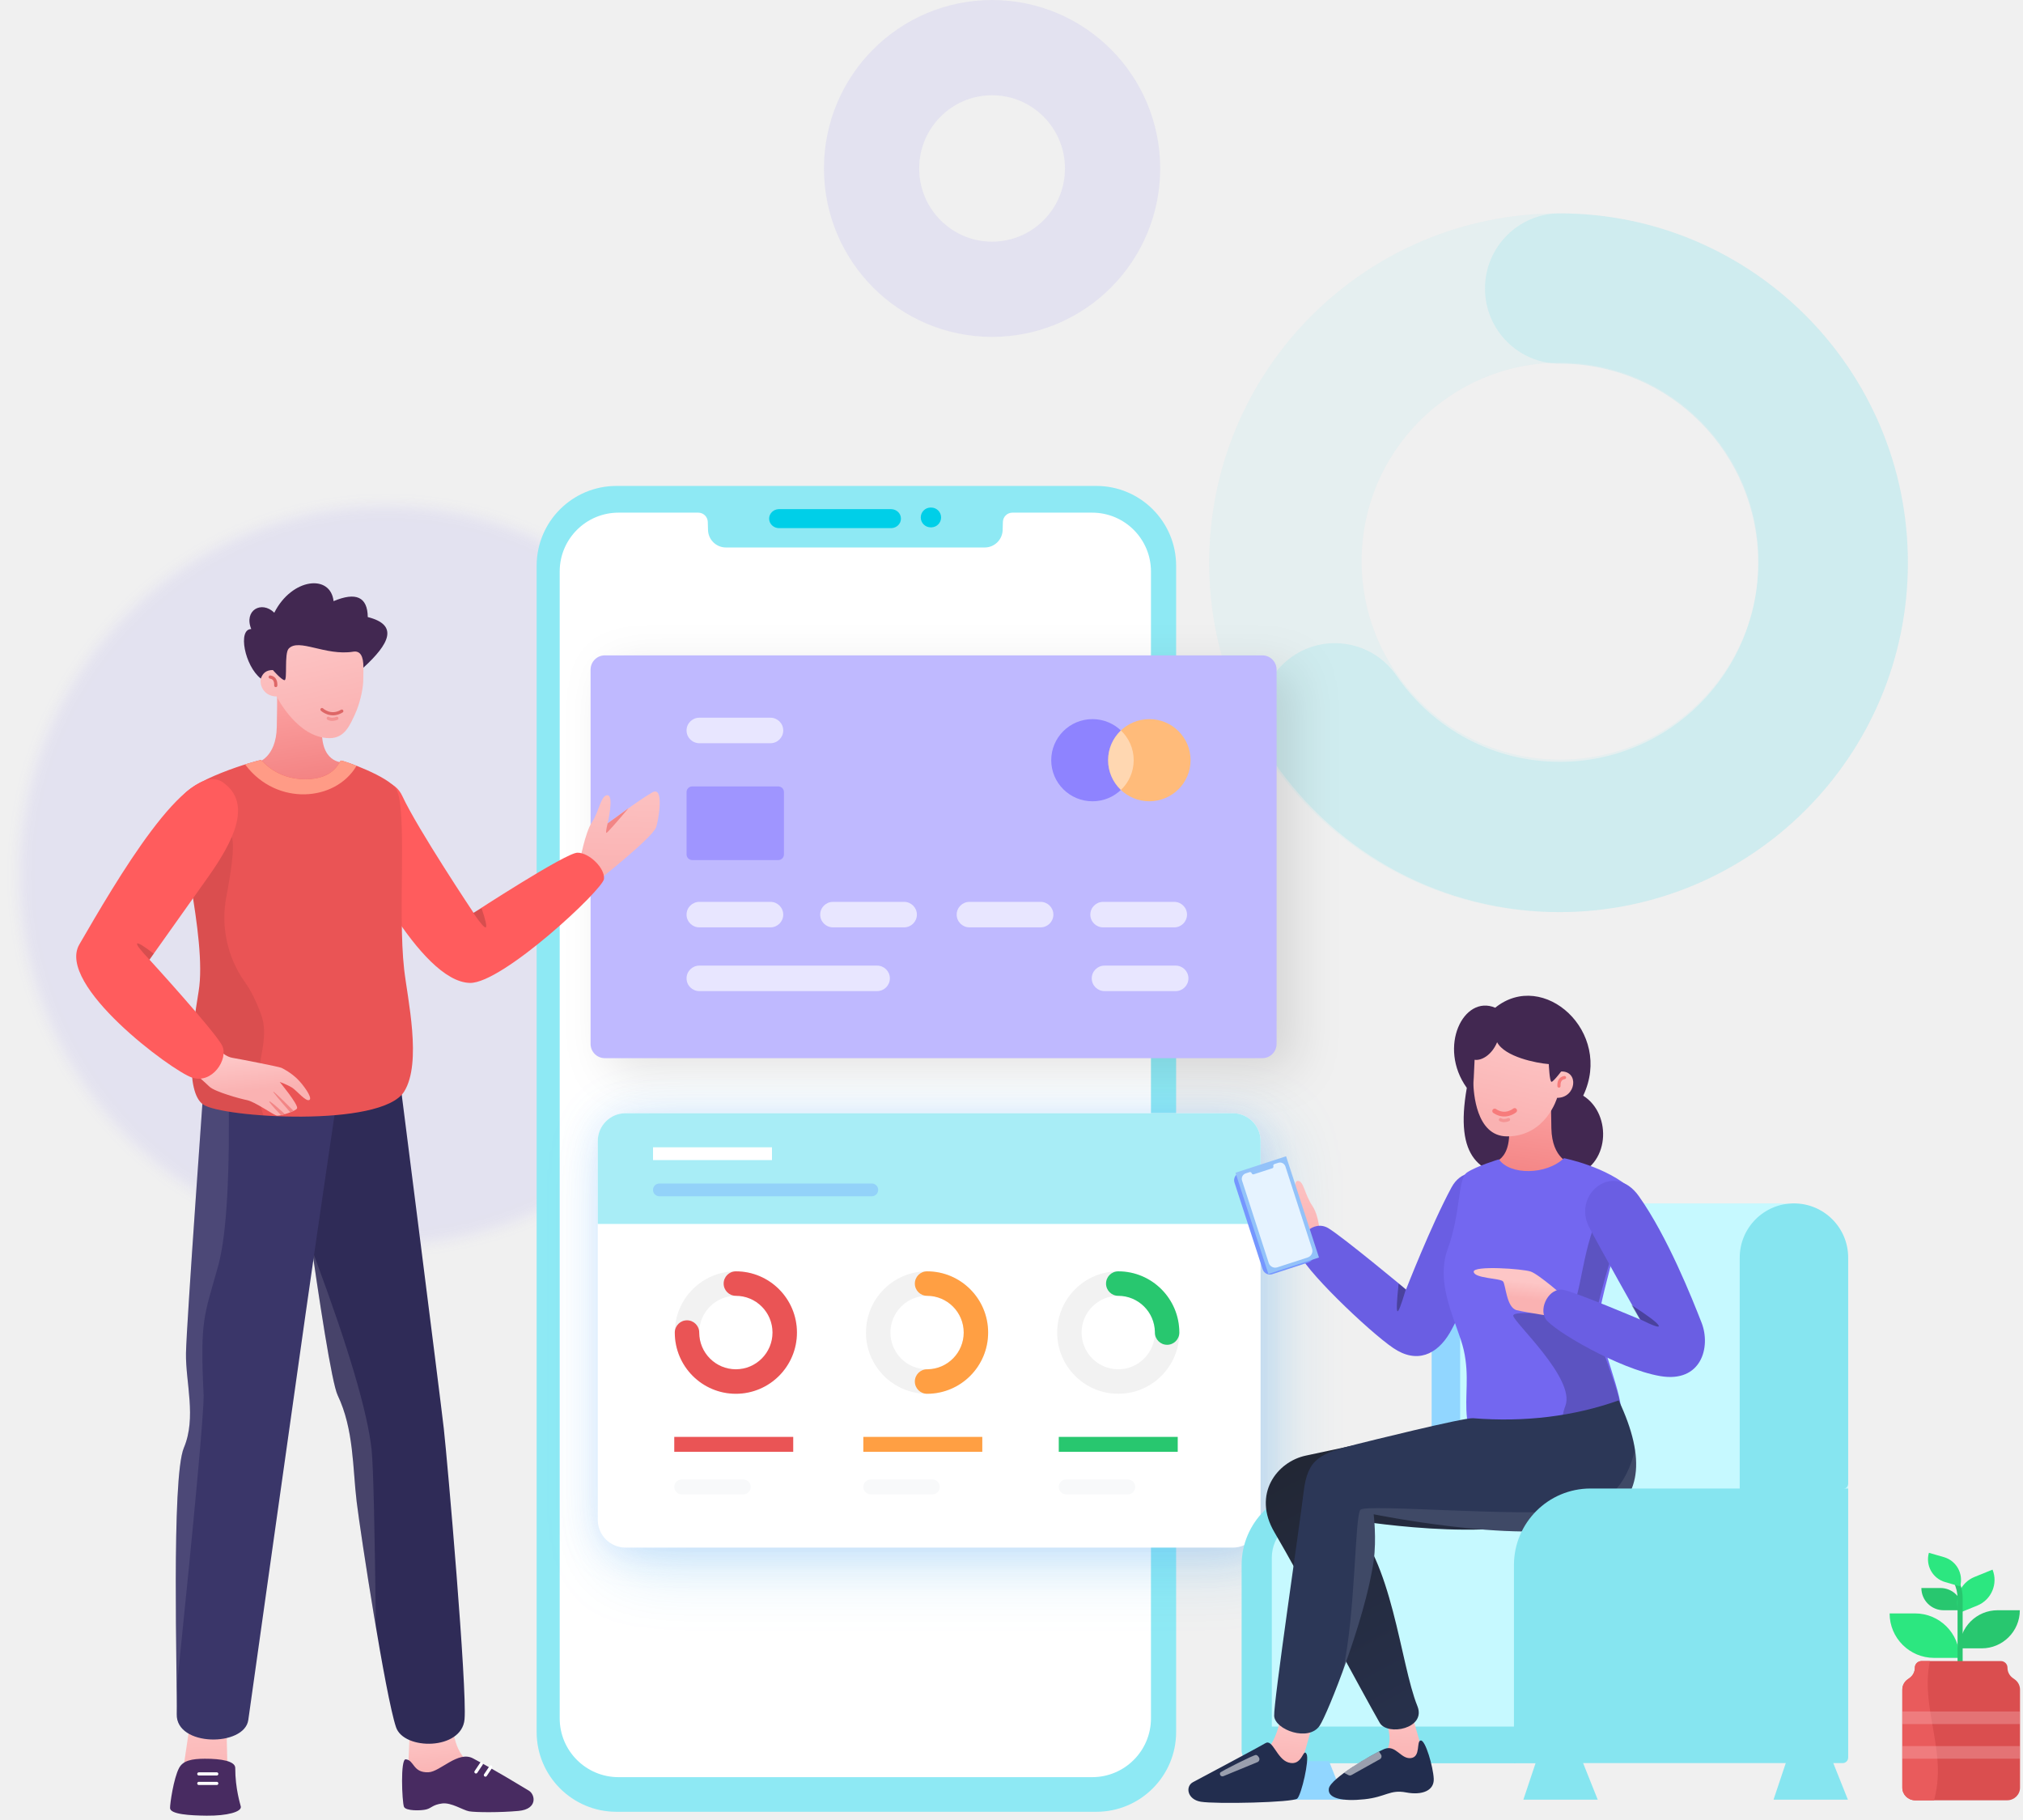
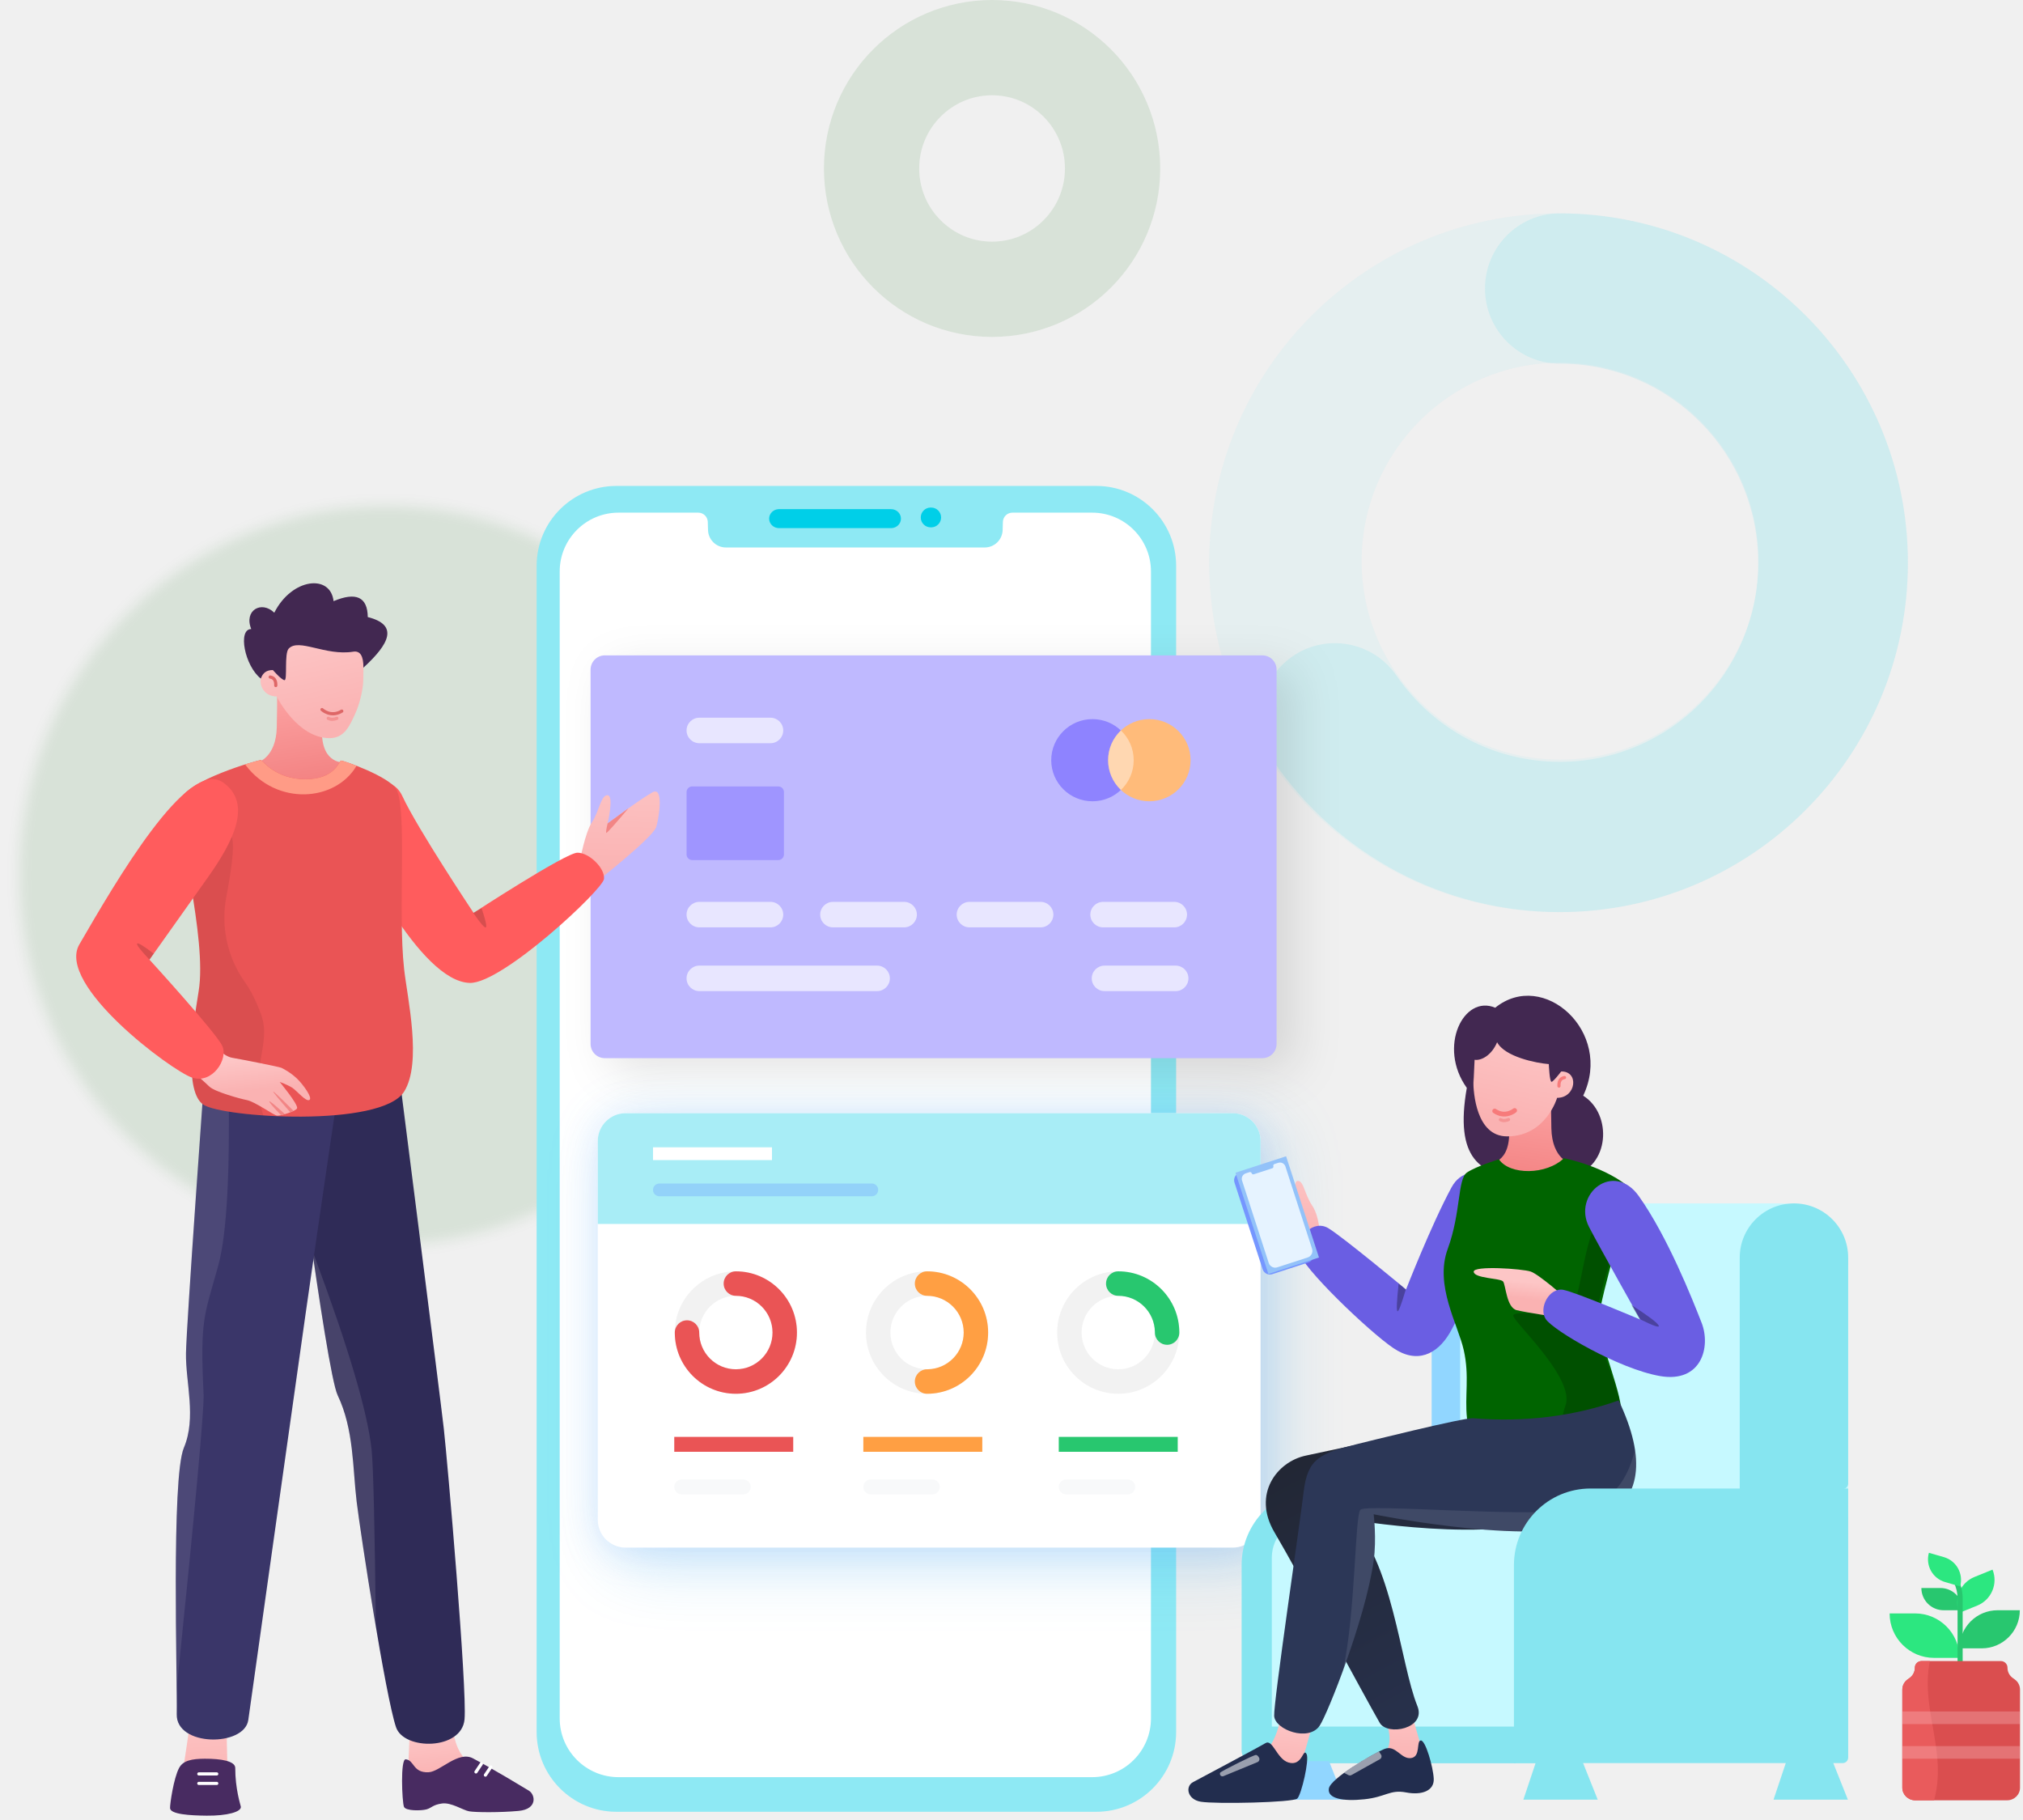
<svg xmlns="http://www.w3.org/2000/svg" xmlns:xlink="http://www.w3.org/1999/xlink" width="637px" height="573px" viewBox="0 0 637 573" version="1.1">
  <defs>
    <filter x="-2.6%" y="-2.6%" width="105.2%" height="105.2%" filterUnits="objectBoundingBox" id="filter-1">
      <feGaussianBlur stdDeviation="2" in="SourceGraphic" />
    </filter>
    <path d="M18.522,0 L43.63,0 C45.253,-7.42242666e-16 46.582,1.291 46.629,2.913 L46.703,5.483 C46.792,8.537 49.293,10.967 52.348,10.967 L133.831,10.967 C136.886,10.967 139.387,8.537 139.476,5.483 L139.55,2.913 C139.597,1.291 140.926,7.42242666e-16 142.549,0 L167.657,0 C177.886,-1.64974968e-14 186.179,8.293 186.179,18.522 L186.179,379.621 C186.179,389.85 177.886,398.143 167.657,398.143 L18.522,398.143 C8.293,398.143 4.01575893e-14,389.85 0,379.621 L0,18.522 C-1.25274242e-15,8.293 8.293,-1.67360005e-15 18.522,0 Z" id="path-2" />
    <path d="M8.757,0 L199.945,0 C204.781,-8.88398904e-16 208.702,3.921 208.702,8.757 L208.702,128.011 C208.702,132.847 204.781,136.768 199.945,136.768 L8.757,136.768 C3.921,136.768 4.14497961e-15,132.847 0,128.011 L0,8.757 C-5.92265936e-16,3.921 3.921,-2.66431478e-15 8.757,0 Z" id="path-4" />
    <filter x="-13.2%" y="-20.1%" width="131.1%" height="147.5%" filterUnits="objectBoundingBox" id="filter-6">
      <feOffset dx="5" dy="5" in="SourceAlpha" result="shadowOffsetOuter1" />
      <feGaussianBlur stdDeviation="10" in="shadowOffsetOuter1" result="shadowBlurOuter1" />
      <feColorMatrix values="0 0 0 0 0.076   0 0 0 0 0.583   0 0 0 0 0.879  0 0 0 0.229 0" type="matrix" in="shadowBlurOuter1" result="shadowMatrixOuter1" />
      <feOffset dx="0" dy="1" in="SourceAlpha" result="shadowOffsetOuter2" />
      <feGaussianBlur stdDeviation="5.5" in="shadowOffsetOuter2" result="shadowBlurOuter2" />
      <feColorMatrix values="0 0 0 0 0.504   0 0 0 0 0.7   0 0 0 0 1  0 0 0 0.234 0" type="matrix" in="shadowBlurOuter2" result="shadowMatrixOuter2" />
      <feMerge>
        <feMergeNode in="shadowMatrixOuter1" />
        <feMergeNode in="shadowMatrixOuter2" />
      </feMerge>
    </filter>
    <path d="M4.477,0 L211.527,0 C214,0 216.004,2.01 216.004,4.489 L216.004,122.332 C216.004,124.811 214,126.821 211.527,126.821 L4.477,126.821 C2.004,126.821 0,124.811 0,122.332 L0,4.489 C0,2.01 2.004,0 4.477,0 Z" id="path-7" />
    <filter x="-8.3%" y="-15.8%" width="122.2%" height="137.8%" filterUnits="objectBoundingBox" id="filter-8">
      <feOffset dx="6" dy="4" in="SourceAlpha" result="shadowOffsetOuter1" />
      <feGaussianBlur stdDeviation="7" in="shadowOffsetOuter1" result="shadowBlurOuter1" />
      <feColorMatrix values="0 0 0 0 0.019   0 0 0 0 0.019   0 0 0 0 0.019  0 0 0 0.11 0" type="matrix" in="shadowBlurOuter1" />
    </filter>
    <linearGradient x1="42.314%" y1="12.634%" x2="50%" y2="69.619%" id="linearGradient-9">
      <stop stop-color="#FDC6C6" offset="0%" />
      <stop stop-color="#FAB2B2" offset="100%" />
    </linearGradient>
    <linearGradient x1="46.204%" y1="-28.186%" x2="50%" y2="91.05%" id="linearGradient-10">
      <stop stop-color="#FDC6C6" offset="0%" />
      <stop stop-color="#FAB2B2" offset="100%" />
    </linearGradient>
    <linearGradient x1="44.814%" y1="-28.186%" x2="62.814%" y2="121.547%" id="linearGradient-11">
      <stop stop-color="#FFAFAF" offset="0%" />
      <stop stop-color="#F07777" offset="100%" />
    </linearGradient>
    <linearGradient x1="31.713%" y1="-6.917%" x2="55.144%" y2="91.235%" id="linearGradient-12">
      <stop stop-color="#FDC6C6" offset="0%" />
      <stop stop-color="#FAB2B2" offset="100%" />
    </linearGradient>
    <linearGradient x1="45.013%" y1="-28.186%" x2="50%" y2="91.05%" id="linearGradient-13">
      <stop stop-color="#FDC6C6" offset="0%" />
      <stop stop-color="#FAB2B2" offset="100%" />
    </linearGradient>
    <linearGradient x1="42.314%" y1="21.163%" x2="50%" y2="65.141%" id="linearGradient-14">
      <stop stop-color="#FDC6C6" offset="0%" />
      <stop stop-color="#FAB2B2" offset="100%" />
    </linearGradient>
    <linearGradient x1="45.136%" y1="-28.186%" x2="62.018%" y2="121.547%" id="linearGradient-15">
      <stop stop-color="#FFAFAF" offset="0%" />
      <stop stop-color="#F07777" offset="100%" />
    </linearGradient>
    <linearGradient x1="31.713%" y1="-6.206%" x2="55.144%" y2="90.72%" id="linearGradient-16">
      <stop stop-color="#FDC6C6" offset="0%" />
      <stop stop-color="#FAB2B2" offset="100%" />
    </linearGradient>
    <linearGradient x1="42.314%" y1="-3.86%" x2="50%" y2="78.278%" id="linearGradient-17">
      <stop stop-color="#FDC6C6" offset="0%" />
      <stop stop-color="#FAB2B2" offset="100%" />
    </linearGradient>
    <linearGradient x1="28.503%" y1="98.643%" x2="77.061%" y2="9.204%" id="linearGradient-18">
      <stop stop-color="#28324F" offset="0%" />
      <stop stop-color="#222735" offset="100%" />
    </linearGradient>
    <linearGradient x1="44.359%" y1="-28.186%" x2="50%" y2="91.05%" id="linearGradient-19">
      <stop stop-color="#FDC6C6" offset="0%" />
      <stop stop-color="#FAB2B2" offset="100%" />
    </linearGradient>
    <linearGradient x1="42.314%" y1="28.062%" x2="50%" y2="61.518%" id="linearGradient-20">
      <stop stop-color="#FDC6C6" offset="0%" />
      <stop stop-color="#FAB2B2" offset="100%" />
    </linearGradient>
    <linearGradient x1="42.314%" y1="8.536%" x2="50%" y2="71.77%" id="linearGradient-21">
      <stop stop-color="#FDC6C6" offset="0%" />
      <stop stop-color="#FAB2B2" offset="100%" />
    </linearGradient>
    <path d="M6.059,0 L31.005,0 C32.17,0 33.115,0.925 33.115,2.067 L33.115,2.126 C33.115,3.388 33.728,4.574 34.767,5.322 L35.413,5.788 C36.451,6.535 37.065,7.722 37.065,8.984 L37.065,39.872 C37.065,42.063 35.251,43.839 33.014,43.839 L4.051,43.839 C1.814,43.839 1.86636192e-13,42.063 1.86636192e-13,39.872 L1.86636192e-13,8.984 C1.86636192e-13,7.722 0.613,6.535 1.651,5.788 L2.298,5.322 C3.267,4.624 3.866,3.544 3.941,2.377 L3.95,2.067 C3.95,0.925 4.894,0 6.059,0 Z" id="path-22" />
  </defs>
  <g id="📝-Pages-New" stroke="none" stroke-width="1" fill="none" fill-rule="evenodd">
    <g id="Reset-Password" transform="translate(-139, -246)">
      <g id="Illustration" transform="translate(145, 261)">
        <g id="Shape">
-           <ellipse id="Oval" fill="#7367F0" opacity="0.1" filter="url(#filter-1)" cx="115.531" cy="260.607" rx="115.531" ry="116.393" />
+           <ellipse id="Oval" fill="#006400" opacity="0.1" filter="url(#filter-1)" cx="115.531" cy="260.607" rx="115.531" ry="116.393" />
          <path d="M484.75,52.185 C423.999,52.185 374.75,101.434 374.75,162.185 C374.75,222.937 423.999,272.185 484.75,272.185 C545.501,272.185 594.75,222.937 594.75,162.185 C594.75,101.434 545.501,52.185 484.75,52.185 Z M485.25,99.185 C519.768,99.185 547.75,127.167 547.75,161.685 C547.75,196.203 519.768,224.185 485.25,224.185 C450.732,224.185 422.75,196.203 422.75,161.685 C422.75,127.167 450.732,99.185 485.25,99.185 Z" id="Oval" fill="#00CFE8" fill-rule="nonzero" opacity="0.05" />
-           <ellipse id="Oval" stroke="#7367F0" stroke-width="30" opacity="0.1" cx="306.383" cy="38.041" rx="37.944" ry="38.041" />
+           <ellipse id="Oval" stroke="#006400" stroke-width="30" opacity="0.1" cx="306.383" cy="38.041" rx="37.944" ry="38.041" />
          <path d="M485.165,52.185 C545.687,52.185 594.75,101.434 594.75,162.185 C594.75,222.937 545.687,272.185 485.165,272.185 C448.704,272.185 415.237,254.153 394.923,224.605 C387.53,213.852 390.221,199.12 400.933,191.699 C411.538,184.353 426.029,186.927 433.491,197.412 L433.715,197.733 C445.321,214.614 464.362,224.873 485.165,224.873 C519.656,224.873 547.617,196.807 547.617,162.185 C547.617,127.91 520.213,100.059 486.198,99.505 L485.165,99.497 C472.15,99.497 461.598,88.906 461.598,75.841 C461.598,62.776 472.15,52.185 485.165,52.185 Z" id="Path" fill="#00CFE8" fill-rule="nonzero" opacity="0.1" />
        </g>
        <g id="Mobile-Banking-App" transform="translate(18, 138)">
          <g id="Phone3" transform="translate(144.9749, 0)">
            <path d="M25.137,0 L176.227,0 C190.109,-1.13278991e-14 201.364,11.254 201.364,25.137 L201.364,392.323 C201.364,406.206 190.109,417.46 176.227,417.46 L25.137,417.46 C11.254,417.46 -2.31133716e-14,406.206 -2.83662357e-14,392.323 L-2.83662357e-14,25.137 C-2.65136725e-14,11.254 11.254,6.10293932e-15 25.137,0 Z" id="Rectangle" fill="#8EE9F4" />
            <g id="Group-48" transform="translate(7.262298, 8.412419)">
              <mask id="mask-3" fill="white">
                <use xlink:href="#path-2" />
              </mask>
              <use id="Rectangle" fill="#FFFFFF" xlink:href="#path-2" />
              <ellipse id="Oval" fill-opacity="0.549" fill="#E97EFF" mask="url(#mask-3)" cx="70.585" cy="242.325" rx="15.969" ry="15.951" />
              <path d="M27.913,68.354 L159.667,68.354 C162.558,68.354 164.901,70.698 164.901,73.588 C164.901,76.479 162.558,78.822 159.667,78.822 L27.913,78.822 C25.023,78.822 22.679,76.479 22.679,73.588 C22.679,70.698 25.023,68.354 27.913,68.354 Z" id="Rectangle" fill-opacity="0.549" fill="#E97EFF" mask="url(#mask-3)" />
            </g>
            <path d="M111.597,7.308 C113.319,7.308 114.715,8.647 114.715,10.299 C114.715,11.914 113.38,13.231 111.711,13.288 L111.597,13.29 L76.329,13.29 C74.607,13.29 73.211,11.951 73.211,10.299 C73.211,8.684 74.546,7.368 76.215,7.31 L76.329,7.308 L111.597,7.308 Z" id="Path" fill="#00CFE8" fill-rule="nonzero" />
            <path d="M124.236,6.81 C125.958,6.81 127.355,8.205 127.355,9.925 C127.355,11.608 126.02,12.979 124.35,13.039 L124.236,13.041 L124.072,13.041 C122.35,13.041 120.953,11.646 120.953,9.925 C120.953,8.243 122.288,6.872 123.958,6.812 L124.072,6.81 L124.236,6.81 Z" id="Path" fill="#00CFE8" fill-rule="nonzero" />
          </g>
          <g id="BoardPieChart" transform="translate(164.2294, 197.5135)">
            <mask id="mask-5" fill="white">
              <use xlink:href="#path-4" />
            </mask>
            <g id="Rectangle">
              <use fill="black" fill-opacity="1" filter="url(#filter-6)" xlink:href="#path-4" />
              <use fill="#FFFFFF" fill-rule="evenodd" xlink:href="#path-4" />
            </g>
            <polygon id="Rectangle" fill="#A8EDF6" mask="url(#mask-5)" points="-4.682 -5.363 214.053 -5.363 214.053 34.862 -4.682 34.862" />
            <path d="M19.403,22.124 L86.286,22.124 C87.396,22.124 88.297,23.025 88.297,24.135 C88.297,25.246 87.396,26.147 86.286,26.147 L19.403,26.147 C18.292,26.147 17.392,25.246 17.392,24.135 C17.392,23.025 18.292,22.124 19.403,22.124 Z" id="Rectangle" fill="#6FA3FF" opacity="0.366" mask="url(#mask-5)" />
            <rect id="Rectangle" fill="#FFFFFF" mask="url(#mask-5)" x="17.392" y="10.727" width="37.459" height="4.023" />
            <rect id="Rectangle" fill="#EA5455" mask="url(#mask-5)" x="24.081" y="101.905" width="37.459" height="4.693" />
            <path d="M26.427,115.314 L45.815,115.314 C47.111,115.314 48.162,116.365 48.162,117.66 C48.162,118.956 47.111,120.007 45.815,120.007 L26.427,120.007 C25.132,120.007 24.081,118.956 24.081,117.66 C24.081,116.365 25.132,115.314 26.427,115.314 Z" id="Rectangle" fill="#F8F9FA" mask="url(#mask-5)" />
            <rect id="Rectangle" fill="#FF9F43" fill-rule="nonzero" mask="url(#mask-5)" x="83.615" y="101.905" width="37.459" height="4.693" />
            <path d="M85.961,115.314 L105.349,115.314 C106.645,115.314 107.695,116.365 107.695,117.66 C107.695,118.956 106.645,120.007 105.349,120.007 L85.961,120.007 C84.665,120.007 83.615,118.956 83.615,117.66 C83.615,116.365 84.665,115.314 85.961,115.314 Z" id="Rectangle" fill="#F8F9FA" mask="url(#mask-5)" />
            <rect id="Rectangle" fill="#28C76F" mask="url(#mask-5)" x="145.155" y="101.905" width="37.459" height="4.693" />
            <path d="M147.501,115.314 L166.889,115.314 C168.185,115.314 169.236,116.365 169.236,117.66 C169.236,118.956 168.185,120.007 166.889,120.007 L147.501,120.007 C146.205,120.007 145.155,118.956 145.155,117.66 C145.155,116.365 146.205,115.314 147.501,115.314 Z" id="Rectangle" fill="#F8F9FA" mask="url(#mask-5)" />
            <g id="Group-37" mask="url(#mask-5)">
              <g transform="translate(24.08098, 52.96396)" id="Group-5">
                <g transform="translate(0.167229, 0.167607)" />
              </g>
            </g>
            <g id="Group-3" mask="url(#mask-5)">
              <g transform="translate(144.6531, 49.77942)">
                <path d="M19.231,38.55 C29.853,38.55 38.463,29.92 38.463,19.275 C38.463,8.63 29.853,0 19.231,0 C8.61,0 0,8.63 0,19.275 C0,29.92 8.61,38.55 19.231,38.55 Z M19.231,30.84 C12.859,30.84 7.693,25.662 7.693,19.275 C7.693,12.888 12.859,7.71 19.231,7.71 C25.604,7.71 30.77,12.888 30.77,19.275 C30.77,25.662 25.604,30.84 19.231,30.84 Z" id="Oval" fill="#F2F2F2" />
                <path d="M38.463,19.275 C38.463,8.63 29.853,0 19.231,0 C17.107,0 15.385,1.726 15.385,3.855 C15.385,5.984 17.107,7.71 19.231,7.71 C25.532,7.71 30.653,12.771 30.768,19.058 L30.77,19.275 C30.77,21.404 32.492,23.13 34.616,23.13 C36.741,23.13 38.463,21.404 38.463,19.275 Z" id="Path" fill="#28C76F" />
              </g>
            </g>
            <g id="Group-4" mask="url(#mask-5)">
              <g transform="translate(84.45066, 49.77942)">
                <path d="M19.231,38.55 C29.853,38.55 38.463,29.92 38.463,19.275 C38.463,8.63 29.853,0 19.231,0 C8.61,0 0,8.63 0,19.275 C0,29.92 8.61,38.55 19.231,38.55 Z M19.231,30.84 C12.859,30.84 7.693,25.662 7.693,19.275 C7.693,12.888 12.859,7.71 19.231,7.71 C25.604,7.71 30.77,12.888 30.77,19.275 C30.77,25.662 25.604,30.84 19.231,30.84 Z" id="Oval" fill="#F2F2F2" fill-rule="evenodd" />
                <path d="M19.231,38.55 C29.853,38.55 38.463,29.92 38.463,19.275 C38.463,8.63 29.853,0 19.231,0 C17.107,0 15.385,1.726 15.385,3.855 C15.385,5.984 17.107,7.71 19.231,7.71 C25.604,7.71 30.77,12.888 30.77,19.275 C30.77,25.589 25.721,30.722 19.448,30.838 L19.231,30.84 C17.107,30.84 15.385,32.566 15.385,34.695 C15.385,36.824 17.107,38.55 19.231,38.55 Z" id="Path" fill="#FF9F43" fill-rule="nonzero" />
              </g>
            </g>
            <g id="Group-6" mask="url(#mask-5)">
              <g transform="translate(24.24821, 49.77942)">
                <path d="M19.231,38.55 C29.853,38.55 38.463,29.92 38.463,19.275 C38.463,8.63 29.853,0 19.231,0 C8.61,0 0,8.63 0,19.275 C0,29.92 8.61,38.55 19.231,38.55 Z M19.231,30.84 C12.859,30.84 7.693,25.662 7.693,19.275 C7.693,12.888 12.859,7.71 19.231,7.71 C25.604,7.71 30.77,12.888 30.77,19.275 C30.77,25.662 25.604,30.84 19.231,30.84 Z" id="Oval" fill="#F2F2F2" />
                <path d="M0,19.275 C0,29.92 8.61,38.55 19.231,38.55 C29.853,38.55 38.463,29.92 38.463,19.275 C38.463,8.63 29.853,0 19.231,0 C17.107,0 15.385,1.726 15.385,3.855 C15.385,5.984 17.107,7.71 19.231,7.71 C25.604,7.71 30.77,12.888 30.77,19.275 C30.77,25.662 25.604,30.84 19.231,30.84 C12.859,30.84 7.693,25.662 7.693,19.275 C7.693,17.146 5.971,15.42 3.846,15.42 C1.722,15.42 0,17.146 0,19.275 Z" id="Path" fill="#EA5455" />
              </g>
            </g>
          </g>
          <g id="VisaCard2" transform="translate(161.9642, 53.35135)">
            <g id="Rectangle">
              <use fill="black" fill-opacity="1" filter="url(#filter-8)" xlink:href="#path-7" />
              <use fill="#BFB9FF" fill-rule="evenodd" xlink:href="#path-7" />
            </g>
            <g id="Group-46" transform="translate(30.2182, 18.95627)">
              <g id="Group-45" transform="translate(0, 1.115074)">
                <g id="Group-43" transform="translate(114.8291, 0)">
                  <ellipse id="Oval" fill="#8E83FF" cx="12.983" cy="12.935" rx="12.983" ry="12.935" />
                  <ellipse id="Oval-Copy-10" fill="#FFBB7A" cx="30.89" cy="12.935" rx="12.983" ry="12.935" />
                  <path d="M21.819,3.681 L21.938,3.57 C24.419,5.926 25.965,9.25 25.965,12.935 C25.965,16.619 24.419,19.944 21.938,22.3 C19.454,19.945 17.907,16.62 17.907,12.935 C17.907,9.308 19.405,6.03 21.819,3.681 L21.938,3.57 L21.819,3.681 Z" id="Path" fill-opacity="0.416" fill="#FFFFFF" />
                </g>
                <path d="M1.791,21.186 L28.875,21.186 C29.864,21.186 30.666,21.985 30.666,22.971 L30.666,42.596 C30.666,43.581 29.864,44.38 28.875,44.38 L1.791,44.38 C0.802,44.38 4.97021279e-14,43.581 4.97021279e-14,42.596 L4.97021279e-14,22.971 C4.97021279e-14,21.985 0.802,21.186 1.791,21.186 Z" id="Rectangle" fill="#9F95FF" />
              </g>
              <g id="Group-44" transform="translate(0, 0.669045)" fill="#FFFFFF" fill-opacity="0.647">
                <path d="M4.029,57.984 L26.413,57.984 C28.638,57.984 30.442,59.781 30.442,61.998 C30.442,64.215 28.638,66.012 26.413,66.012 L4.029,66.012 C1.804,66.012 -1.03380426e-13,64.215 -1.03380426e-13,61.998 C-1.03380426e-13,59.781 1.804,57.984 4.029,57.984 Z" id="Rectangle" />
                <path d="M4.029,78.055 L59.989,78.055 C62.214,78.055 64.018,79.852 64.018,82.069 C64.018,84.286 62.214,86.084 59.989,86.084 L4.029,86.084 C1.804,86.084 -9.94042559e-14,84.286 -9.94042559e-14,82.069 C-9.94042559e-14,79.852 1.804,78.055 4.029,78.055 Z" id="Rectangle" />
                <path d="M131.617,78.055 L154.001,78.055 C156.226,78.055 158.03,79.852 158.03,82.069 C158.03,84.286 156.226,86.084 154.001,86.084 L131.617,86.084 C129.392,86.084 127.588,84.286 127.588,82.069 C127.588,79.852 129.392,78.055 131.617,78.055 Z" id="Rectangle" />
                <path d="M4.029,0 L26.413,0 C28.638,0 30.442,1.797 30.442,4.014 C30.442,6.231 28.638,8.029 26.413,8.029 L4.029,8.029 C1.804,8.029 0,6.231 0,4.014 C0,1.797 1.804,0 4.029,0 Z" id="Rectangle" />
                <path d="M46.111,57.984 L68.495,57.984 C70.72,57.984 72.524,59.781 72.524,61.998 C72.524,64.215 70.72,66.012 68.495,66.012 L46.111,66.012 C43.886,66.012 42.082,64.215 42.082,61.998 C42.082,59.781 43.886,57.984 46.111,57.984 Z" id="Rectangle-Copy-38" />
                <path d="M89.088,57.984 L111.472,57.984 C113.697,57.984 115.501,59.781 115.501,61.998 C115.501,64.215 113.697,66.012 111.472,66.012 L89.088,66.012 C86.863,66.012 85.059,64.215 85.059,61.998 C85.059,59.781 86.863,57.984 89.088,57.984 Z" id="Rectangle-Copy-39" />
                <path d="M131.169,57.984 L153.553,57.984 C155.778,57.984 157.582,59.781 157.582,61.998 C157.582,64.215 155.778,66.012 153.553,66.012 L131.169,66.012 C128.944,66.012 127.14,64.215 127.14,61.998 C127.14,59.781 128.944,57.984 131.169,57.984 Z" id="Rectangle-Copy-40" />
              </g>
            </g>
          </g>
          <g id="Men1.1" transform="translate(0, 30.64865)">
            <g id="LLeg" transform="translate(66.42274, 149.2404)">
              <path d="M52.059,209.111 C52.059,209.111 51.905,218.968 57.959,222.469 C64.011,225.97 73.389,232.476 73.389,232.476 L37.714,233.685 L38.731,209.022 L52.059,209.111 Z" id="Path" fill="url(#linearGradient-9)" />
              <path d="M37.338,221.046 C40.097,221.331 39.494,225.321 44.5,225.127 C48.147,224.985 53.835,218.259 58.514,220.75 C65.656,224.553 74.03,229.681 76.084,230.902 C78.137,232.123 78.948,236.729 72.881,237.294 C67.078,237.835 59.246,237.775 57.284,237.417 C55.322,237.06 51.682,234.557 48.754,234.957 C45.826,235.358 45.493,236.367 43.857,236.814 C42.22,237.261 37.281,237.358 36.769,235.979 C36.181,234.397 35.592,220.867 37.338,221.046 Z" id="Path" fill="#482B61" />
              <path d="M34.573,-1.98621069e-14 C34.573,-1.98621069e-14 48.182,106.815 49.32,116.917 C50.457,127.019 56.705,198.882 55.85,208.467 C54.979,218.229 36.717,218.282 34.267,210.917 C30.914,200.835 23.162,150.452 21.88,139.93 C20.598,129.409 21.048,117.194 15.896,106.42 C12.207,98.707 -3.4583696e-14,2.739 -3.4583696e-14,2.739 L34.573,-1.98621069e-14 Z" id="Path" fill="#2F2B57" />
              <path d="M26.574,123.435 L26.623,123.915 C27.142,129.495 27.578,147.976 27.929,179.36 L27.146,174.673 C24.689,159.809 22.508,145.085 21.88,139.93 C20.625,129.628 21.03,117.702 16.211,107.095 L15.896,106.42 C14.272,103.026 10.999,82.537 7.842,60.658 L8.834,63.312 C19.372,91.653 25.286,111.695 26.574,123.435 Z" id="Path" fill-opacity="0.192" fill="#FFFFFF" opacity="0.591" />
              <line x1="61.152" y1="222.465" x2="59.445" y2="225.018" id="Path-10" stroke="#FFFFFF" stroke-linecap="round" />
              <line x1="64.132" y1="223.463" x2="62.425" y2="226.017" id="Path-10" stroke="#FFFFFF" stroke-linecap="round" />
            </g>
            <g id="RLeg" transform="translate(29.16793, 151.8545)">
              <polygon id="Path" fill="url(#linearGradient-10)" points="6.418 208.758 3.226 230.314 18.657 230.236 18.152 208.357" />
              <path d="M0.382,233.802 C0.331,232.544 1.502,224.387 3.226,221.157 C4.476,218.814 7.249,218.265 11.306,218.249 C16.539,218.229 20.913,219.02 20.907,221.157 C20.888,227.696 22.546,232.725 22.658,233.299 C22.985,234.985 18.305,236.243 11.912,236.179 C6.679,236.127 0.463,235.763 0.382,233.802 Z" id="Path" fill="#482B61" />
              <path d="M54.336,0.893 C54.336,0.893 47.26,48.566 42.978,78.73 C38.769,108.37 26.305,196.782 25.018,206.037 C23.835,214.533 2.254,214.533 2.481,204.243 C2.708,193.953 0.71,129.832 4.728,120.338 C8.747,110.844 5.248,99.795 5.394,90.573 C5.541,81.35 11.32,1.509 11.32,1.509 L54.336,0.893 Z" id="Path" fill="#3A3669" />
              <path d="M15.629,62.713 L15.291,63.94 C11.194,78.66 9.78,79.986 10.941,103.464 L10.953,103.941 C10.994,109.848 8.185,140.414 2.526,195.639 L2.5,192.206 C2.302,169.677 1.472,128.942 4.626,120.593 L4.728,120.338 C8.747,110.844 5.248,99.795 5.394,90.573 C5.541,81.35 11.32,1.509 11.32,1.509 L18.702,1.403 L18.778,5.06 C19.309,33.622 18.259,52.84 15.629,62.713 L15.629,62.713 Z" id="Path" fill-opacity="0.192" fill="#FFFFFF" opacity="0.462" />
              <line x1="9.436" y1="223.03" x2="15.085" y2="223.03" id="Path-9" stroke="#FFFFFF" stroke-linecap="round" />
              <line x1="9.436" y1="226.025" x2="15.085" y2="226.025" id="Path-9" stroke="#FFFFFF" stroke-linecap="round" />
            </g>
            <g id="Head" transform="translate(52.24105, 0)">
              <path d="M4.794,56.429 C4.794,56.429 10.705,55.035 10.91,45.3 C11.115,35.565 10.971,32.243 10.971,32.243 L24.985,32.006 C24.985,32.006 25.127,42.855 25.129,46.78 C25.134,57.319 32.441,56.429 32.441,56.429 C32.441,56.429 30.922,64.975 19.124,65.642 C9.913,66.163 4.794,56.429 4.794,56.429 Z" id="Path" fill="url(#linearGradient-11)" />
              <g id="Head1" transform="translate(0.582624, 0)">
                <path d="M9.102,27.322 C3.294,27.096 4.241,35.642 10.275,35.63 C10.275,35.63 16.759,48.735 26.94,48.769 C31.844,48.785 33.445,44.395 34.915,41.313 C36.385,38.231 37.464,33.621 37.554,30.798 C37.65,27.789 37.662,17.901 37.662,17.901 L8.876,17.888 L9.102,27.322 Z" id="Path" fill="url(#linearGradient-12)" />
                <path d="M26.53,42.666 C27.446,43.052 28.464,42.826 29.223,42.382" id="Path" stroke="#F49494" stroke-linecap="round" transform="translate(27.87652, 42.62291) rotate(6) translate(-27.87652, -42.62291) " />
                <path d="M9.682,32.344 C10.049,31.021 9.888,29.867 8.582,29.341" id="Path-8" stroke="#DE6767" stroke-linecap="round" transform="translate(9.217431, 30.84216) rotate(-13) translate(-9.217431, -30.84216) " />
                <path d="M9.102,27.322 C9.102,27.322 11.773,30.42 12.76,30.506 C13.749,30.591 12.623,22.12 14.078,20.577 C17.274,17.186 25.626,22.948 34.408,21.541 C36.578,21.193 37.643,22.873 37.604,26.579 C45.814,19.055 48.791,13.119 38.98,10.64 C38.901,4.271 35.256,2.673 28.208,5.627 C27.266,-2.976 15.088,-1.677 9.544,9.267 C5.532,5.344 -0.108,8.511 2.286,14.415 C-2.035,14.415 0.217,26.024 5.308,30.011 C5.916,28.269 7.026,27.322 9.102,27.322 Z" id="Path" fill="#422851" />
                <path d="M24.764,38.962 C24.764,38.962 26.759,42.204 30.664,41.045" id="Path" stroke="#DE6767" stroke-linecap="round" transform="translate(27.71392, 40.12866) rotate(-15) translate(-27.71392, -40.12866) " />
              </g>
            </g>
            <g id="LArm" transform="translate(85.16583, 62.32707)">
              <g id="Group-3" transform="translate(85.96644, 17.48897) rotate(4) translate(-85.96644, -17.48897) translate(73.96644, 2.488965)">
                <path d="M-7.94013428e-14,23.728 C-7.94013428e-14,23.728 1.014,14.395 2.982,11.012 C4.949,7.628 5.209,2.157 7.293,2.211 C9.377,2.267 7.91,11.075 7.91,11.075 C7.91,11.075 17.056,3.159 21.261,0.357 C25.097,-2.198 23.728,9.73 23.209,11.275 C21.972,14.952 5.706,29.64 5.706,29.64 C5.706,29.64 0.433,24.522 -7.94013428e-14,23.728 Z" id="Path" fill="url(#linearGradient-13)" />
                <path d="M7.91,11.075 C7.573,13.084 7.523,14.081 7.76,14.064 C7.997,14.047 10.12,11.31 14.127,5.851 L7.91,11.075 Z" id="Path" fill="#F28585" />
              </g>
              <path d="M17.528,4.679 C22.259,14.939 39.955,41.45 39.955,41.45 C39.955,41.45 68.953,22.544 72.643,22.506 C76.333,22.467 81.343,27.363 81.028,30.741 C80.713,34.12 48.963,63.757 38.78,63.507 C22.947,63.119 3.092,21.946 1.053,16.443 C-4.407,1.703 12.913,-5.329 17.528,4.679 Z" id="Path" fill="#FF5C5D" />
              <path d="M39.85,41.431 C42.082,44.701 43.398,46.229 43.798,46.014 C44.198,45.8 43.759,43.801 42.482,40.018 L39.85,41.431 Z" id="Path-5" fill-opacity="0.16" fill="#000000" />
            </g>
            <g id="Body" transform="translate(32.50797, 55.66771)">
              <path d="M0.149,12.98 C-1.337,20.104 8.838,56.008 6.039,72.805 C3.825,86.09 1.711,104.381 7.449,108.443 C13.291,112.577 63.579,115.86 70.747,104.381 C76.434,95.275 71.778,75.079 70.747,65.867 C68.69,47.488 71.796,15.726 68.307,9.23 C66.142,5.2 51.384,0.003 50.83,0.164 C50.276,0.325 48.972,6.035 39.641,6.035 C30.309,6.035 26.189,0.164 25.687,0.003 C25.186,-0.158 1.494,6.535 0.149,12.98 Z" id="Path" fill="#EA5455" />
              <path d="M25.664,3.40471175e-05 L25.687,0.003 C26.189,0.164 30.309,6.035 39.641,6.035 C48.972,6.035 50.276,0.325 50.83,0.164 C51.03,0.106 53.08,0.746 55.721,1.777 L55.709,1.898 C49.039,13.098 30.696,14.479 20.892,1.665 L20.669,1.368 L21.764,1.029 C23.766,0.42 25.199,0.054 25.589,0.006 L25.664,3.40471175e-05 Z" id="Path" fill="#FF9B86" />
              <path d="M0.181,17.928 L1.003,18.042 C9.725,19.29 14.841,21.264 16.349,23.964 C17.339,25.736 16.879,31.728 14.968,41.941 L14.766,43.012 C12.994,52.27 15.02,61.846 20.369,69.572 L20.67,69.999 C22.479,72.53 24.147,75.863 25.673,79.997 C29.214,89.587 21.682,97.667 26.452,111.933 L25.478,111.862 C16.612,111.183 9.441,109.852 7.449,108.443 C1.711,104.381 3.825,86.09 6.039,72.805 C8.42,58.513 1.409,30.387 0.181,17.928 Z" id="Path" fill-opacity="0.067" fill="#000000" />
            </g>
            <g id="Rarm" transform="translate(0, 61.67254)">
              <g id="Group-2" transform="translate(36.33261, 83.2852)">
                <path d="M6.548,0 C6.548,0 9.896,3.949 12.753,4.441 C15.61,4.932 27.568,7.271 28.298,7.617 C28.988,7.945 31.347,9.187 33.364,11.179 C35.112,12.906 38.136,16.999 37.122,17.704 C36.038,18.457 33.112,14.765 31.644,13.853 C30.105,12.895 27.739,12.047 27.739,12.047 C27.739,12.047 33.591,19.107 33.219,20.34 C32.947,21.24 27.971,22.777 26.907,22.662 C25.843,22.547 19.98,18.254 17.345,17.754 C15.517,17.408 7.333,15.191 5.607,13.527 C3.882,11.862 -3.9524224e-14,8.483 -3.9524224e-14,8.483 L6.548,0 Z" id="Path" fill="url(#linearGradient-14)" />
                <path d="M32.091,21.158 C28.008,17.045 25.882,15.023 25.712,15.093 C25.541,15.163 27.32,17.328 31.048,21.588 L32.091,21.158 Z" id="Path" fill="#F28585" />
                <path d="M29.362,22.172 C26.303,19.37 24.674,18.036 24.474,18.171 C24.274,18.306 25.499,19.754 28.149,22.514 L29.362,22.172 Z" id="Path" fill="#F28585" />
              </g>
              <path d="M46.209,1.023 C55.664,7.677 49.347,19.771 41.503,30.865 C34.175,41.227 23.068,56.837 23.068,56.837 C23.068,56.837 43.953,79.713 45.97,83.945 C47.987,88.178 42.836,96.127 36.431,93.956 C30.026,91.785 -6.422,64.786 0.99,52.027 C12.311,32.538 35.04,-6.836 46.209,1.023 Z" id="Path" fill="#FF5C5D" />
              <path d="M23.068,56.837 C20.211,53.814 18.916,52.128 19.183,51.778 C19.45,51.428 21.193,52.489 24.413,54.959 L23.068,56.837 Z" id="Path-6" fill-opacity="0.16" fill="#000000" />
            </g>
          </g>
          <g id="Group-7" transform="translate(348.8459, 160.0541)">
            <path d="M42.222,155.619 L123.353,155.619 L123.353,155.619 L123.353,238.078 C123.353,240.287 121.562,242.078 119.353,242.078 L22.111,242.078 C19.901,242.078 18.111,240.287 18.111,238.078 L18.111,179.73 C18.111,166.414 28.906,155.619 42.222,155.619 Z" id="Rectangle" fill="#86E5F0" />
            <polygon id="Rectangle" fill="#86E5F0" points="27.619 225.012 104.398 225.012 104.398 242.078 27.619 242.078" />
            <polygon id="Path" fill="#86E5F0" points="125.399 241.46 130.243 253.59 106.829 253.59 110.886 241.46" />
            <polygon id="Path" fill="#91D6FF" points="45.628 241.46 50.472 253.59 27.058 253.59 31.116 241.46" />
            <polygon id="Path" fill="#86E5F0" points="204.173 241.46 209.016 253.59 185.603 253.59 189.66 241.46" />
            <path d="M101.538,66.333 L123.95,65.847 L123.95,65.847 L123.95,163.774 L77.95,163.774 L77.95,90.438 C77.95,77.326 88.429,66.617 101.538,66.333 Z" id="Rectangle" fill="#91D6FF" />
            <path d="M111.035,65.847 L187.266,65.847 C199.328,65.847 209.106,75.625 209.106,87.687 L209.106,164.022 C209.106,164.987 208.324,165.77 207.359,165.77 L86.924,165.77 L86.924,165.77 L86.924,89.958 C86.924,76.642 97.719,65.847 111.035,65.847 Z" id="Rectangle" fill="#C6F9FF" />
            <path d="M192.033,65.847 C201.462,65.847 209.106,73.491 209.106,82.92 L209.106,154.046 C209.106,155.011 208.324,155.793 207.359,155.793 L174.959,155.793 L174.959,155.793 L174.959,82.92 C174.959,73.491 182.603,65.847 192.033,65.847 Z" id="Rectangle" fill="#86E5F0" />
            <path d="M40.219,164.82 L118.499,164.82 L118.499,164.82 L118.499,230.574 L27.619,230.574 L27.619,177.42 C27.619,170.461 33.26,164.82 40.219,164.82 Z" id="Rectangle" fill="#C6F9FF" />
            <g id="Wom1.4" transform="translate(82.66293, 127.5) scale(-1, 1) translate(-82.66293, -127.5) translate(0.662928, 0)">
              <g id="Head" transform="translate(32.71943, 0.465078)">
                <path d="M10.006,56.875 C-2.193,54.033 -2.996,37.281 6.278,31.47 C-3.286,11.41 18.831,-8.507 33.981,3.776 C43.913,-0.478 52.167,16.121 42.925,29.013 C46.8,51.148 38.914,56.869 24.697,57.112 L10.006,56.875 Z" id="Path" fill="#422851" />
                <path d="M10.157,52.874 C10.157,52.874 16.091,51.48 16.297,41.752 C16.503,32.024 16.358,28.704 16.358,28.704 L29.429,28.468 C29.429,28.468 29.571,39.309 29.573,43.231 C29.579,53.764 36.914,52.874 36.914,52.874 C36.914,52.874 35.389,61.415 23.546,62.081 C14.299,62.602 10.157,52.874 10.157,52.874 Z" id="Path" fill="url(#linearGradient-15)" />
                <path d="M13.312,23.846 C7.481,23.62 8.432,32.16 14.489,32.149 C14.489,32.149 18.007,44.281 30.221,44.281 C40.14,44.281 40.786,30.141 40.876,27.32 C40.972,24.312 40.985,14.431 40.985,14.431 L13.085,14.418 L13.312,23.846 Z" id="Path" fill="url(#linearGradient-16)" />
                <path d="M28.082,35.158 C28.082,35.158 30.088,38.401 34.005,37.248" id="Path" stroke="#F77B7B" stroke-width="1.5" stroke-linecap="round" transform="translate(31.04382, 36.32699) rotate(-18) translate(-31.04382, -36.32699) " />
                <path d="M29.782,39.029 C30.701,39.415 31.573,39.415 32.336,38.972" id="Path" stroke="#F49494" stroke-linecap="round" transform="translate(31.05888, 39.14183) rotate(2) translate(-31.05888, -39.14183) " />
                <path d="M13.58,28.582 C13.947,27.261 13.785,26.107 12.473,25.58" id="Path-8" stroke="#F77B7B" stroke-linecap="round" transform="translate(13.11181, 27.08122) rotate(-13) translate(-13.11181, -27.08122) " />
                <path d="M12.389,22.791 C12.389,22.791 15.585,27.081 16.232,27.104 C16.88,27.127 17.106,21.524 17.106,21.524 C21.027,21.224 30.948,19.247 33.381,14.642 C35.081,18.705 38.333,20.51 40.469,20.164 L40.874,28.796 L41.871,11.441 L11.607,11.441 L12.389,22.791 Z" id="Path" fill="#422851" />
              </g>
              <g id="LLeg" transform="translate(36.89403, 131.6934)">
                <path d="M65.702,93.198 C65.702,93.198 60.471,103.769 64.759,107.1 C69.054,110.431 80.398,116.675 80.398,116.675 L50.344,114.785 L57.025,91.731 L65.702,93.198 Z" id="Path" fill="url(#linearGradient-17)" />
                <path d="M53.251,103.258 C54.734,103.431 53.151,108.427 56.362,108.807 C59.567,109.187 61.124,104.453 64.761,105.954 C68.398,107.454 81.662,115.213 82.184,118.384 C82.713,121.555 77.771,122.489 70.994,121.772 C64.217,121.056 62.967,118.644 57.88,119.616 C52.799,120.587 48.992,119.039 49.16,115.324 C49.327,111.609 51.768,103.085 53.251,103.258 Z" id="Path" fill="#222D4E" />
                <path d="M66.42,106.723 L65.76,107.714 C65.453,108.174 65.578,108.794 66.037,109.101 C66.059,109.115 66.081,109.129 66.104,109.142 L75.07,114.148 C75.361,114.31 75.713,114.317 76.01,114.166 L77.402,113.46 L77.402,113.46 C75.216,111.876 73.429,110.685 71.453,109.517 C69.937,108.62 68.258,107.695 66.42,106.723 Z" id="Path-14" fill-opacity="0.541" fill="#FFFFFF" />
                <path d="M20.43,0.032 C29.528,0.438 80.168,11.644 89.368,13.548 C98.569,15.452 106.347,25.754 99.331,37.684 C91.452,51.075 71.12,89.106 66.184,97.679 C63.741,101.923 51.415,99.543 54.31,92.421 C59.708,79.144 62.214,45.792 75.975,33.631 C75.975,33.631 29.698,41.689 9.708,32.458 C-4.82,25.748 -1.533,-0.951 20.43,0.032 Z" id="Path" fill="url(#linearGradient-18)" />
              </g>
              <g id="LArm" transform="translate(64.33522, 56.18919)">
                <path d="M57.456,21.704 C57.456,21.704 57.353,14.297 59.942,10.426 C62.532,6.555 62.635,2.443 64.595,2.577 C66.555,2.712 64.614,12.269 64.614,12.269 C64.614,12.269 67.101,11.319 68.887,10.116 C70.674,8.914 76.09,2.987 77.356,4.037 C79.503,5.827 76.046,15.922 74.163,17.94 C72.274,19.959 61.954,26.598 61.954,26.598 L57.456,21.704 Z" id="Path" fill="url(#linearGradient-19)" />
                <path d="M1.542,17.265 C5.775,27.087 13.524,45.13 16.719,50.514 C20.723,57.255 27.036,60.225 34.428,55.223 C42.196,49.968 63.583,29.468 64.21,24.825 C64.832,20.181 59.597,14.61 54.86,17.494 C50.124,20.379 30.442,36.767 30.442,36.767 C30.442,36.767 22.499,16.394 16.109,4.593 C10.576,-5.617 -4.9,2.333 1.542,17.265 Z" id="Path" fill="#6A5EE3" />
                <path d="M30.524,36.777 C31.947,41.604 32.824,43.877 33.156,43.598 C33.489,43.318 33.362,40.414 32.775,34.885 L30.524,36.777 Z" id="Path" fill-opacity="0.303" fill="#000000" />
              </g>
              <g id="PhoneMini4" transform="translate(135.9883, 69.68886) scale(-1, 1) rotate(-18) translate(-135.9883, -69.68886) translate(126.4883, 52.18886)">
                <g id="Group-3" transform="translate(-0, -0)">
                  <path d="M2.933,1.239 L14.885,1.239 C16.21,1.239 17.285,2.313 17.285,3.639 L17.285,32.361 C17.285,33.686 16.21,34.761 14.885,34.761 L2.933,34.761 C1.608,34.761 0.533,33.686 0.533,32.361 L0.533,3.639 C0.533,2.313 1.608,1.239 2.933,1.239 Z" id="Rectangle" fill="#7596FF" fill-rule="nonzero" />
                  <rect id="Rectangle" fill="#93C2F9" x="1.795" y="0.798" width="16.752" height="33.522" />
                  <path d="M4.789,1.995 L6.06,1.995 C6.318,1.995 6.534,2.182 6.578,2.428 L6.587,2.523 C6.587,2.814 6.823,3.05 7.114,3.05 L13.24,3.05 C13.499,3.05 13.714,2.864 13.759,2.618 L13.768,2.523 C13.768,2.232 14.004,1.995 14.295,1.995 L15.559,1.995 C16.498,1.995 17.268,2.719 17.343,3.639 L17.349,3.788 L17.349,3.788 L17.324,31.048 C17.322,32.237 16.358,33.201 15.169,33.203 L5.118,33.203 C3.98,33.204 3.048,32.322 2.969,31.203 L2.964,31.05 C2.964,31.049 2.964,31.048 2.966,31.048 L2.99,3.794 C2.991,2.8 3.796,1.995 4.789,1.995 Z" id="Rectangle" fill="#E6F3FF" fill-rule="nonzero" />
                </g>
              </g>
              <g id="Body" transform="translate(23.5795, 51.61278)">
-                 <path d="M0,10.007 C0,10.007 10.199,44.178 10.501,50.646 C10.804,57.115 2.159,76.127 3.631,80.932 C7.025,92.037 50.348,96.818 52.003,81.88 C52.775,74.913 51.169,68.661 53.02,60.452 C54.864,52.243 62.278,40.044 58.073,28.575 C53.868,17.106 54.995,6.496 51.987,4.49 C48.979,2.485 41.948,0.355 41.948,0.355 C38.529,5.389 26.986,5.316 21.479,-5.67113923e-14 C21.479,-5.67113923e-14 7.796,2.656 0,10.007 Z" id="Path" fill="#7367F0" />
+                 <path d="M0,10.007 C0,10.007 10.199,44.178 10.501,50.646 C10.804,57.115 2.159,76.127 3.631,80.932 C7.025,92.037 50.348,96.818 52.003,81.88 C52.775,74.913 51.169,68.661 53.02,60.452 C54.864,52.243 62.278,40.044 58.073,28.575 C53.868,17.106 54.995,6.496 51.987,4.49 C48.979,2.485 41.948,0.355 41.948,0.355 C38.529,5.389 26.986,5.316 21.479,-5.67113923e-14 C21.479,-5.67113923e-14 7.796,2.656 0,10.007 Z" id="Path" fill="#006400" />
                <path d="M9.14,15.541 C15.939,26.336 15.918,45.132 19.57,47.594 C23.221,50.055 37.432,47.64 37.432,49.589 C37.432,51.538 17.793,69.404 21.017,77.944 C22.705,82.416 22.247,86.417 19.643,89.946 L18.793,89.761 C11.055,88.011 4.834,84.869 3.631,80.932 C2.159,76.127 11.801,57.115 11.499,50.646 C11.242,45.155 3.135,19.703 0.691,12.135 C2.681,8.622 5.497,9.757 9.14,15.541 Z" id="Path" fill-opacity="0.199" fill="#000000" />
              </g>
              <g id="RArm" transform="translate(0, 58.7632)">
                <path d="M44.313,37.031 C44.313,37.031 52.904,29.424 55.533,28.541 C58.163,27.658 73.566,26.597 73.469,28.592 C73.358,30.73 65.085,30.607 64.228,31.658 C63.371,32.709 63.176,39.895 59.936,40.702 C56.702,41.509 47.008,42.9 47.008,42.9 L44.313,37.031 Z" id="Path" fill="url(#linearGradient-20)" />
                <path d="M21.458,4.82 C12.407,17.601 4.679,37.07 1.713,44.66 C-1.253,52.25 1.739,63.699 14.782,61.451 C27.801,59.209 48.517,47.029 50.809,43.476 C53.101,39.923 49.619,33.457 45.234,34.304 C41.172,35.087 21.021,43.659 21.021,43.659 C21.021,43.659 33.985,20.669 37.15,14.506 C42.438,4.213 29.43,-6.441 21.458,4.82 Z" id="Path" fill="#6A5EE3" />
                <path d="M21.226,43.502 C16.7,45.752 14.713,46.406 15.265,45.462 C15.817,44.518 18.668,42.389 23.817,39.073 L21.226,43.502 Z" id="Path" fill-opacity="0.303" fill="#000000" />
              </g>
              <g id="RLeg" transform="translate(21.93699, 127.7027)">
                <path d="M112.262,97.613 C112.262,97.613 112.104,110.055 122.351,114.706 C132.591,119.358 139.886,119.078 138.958,122.674 C138.029,126.269 111.376,126.124 108.887,123.312 C106.765,120.92 102.152,98.642 100.882,100.345 L112.262,97.613 Z" id="Path" fill="url(#linearGradient-21)" />
                <path d="M104.156,111.54 C105.3,109.328 105.372,115.551 109.885,114.179 C113.548,113.066 114.8,106.697 117.114,108.092 C119.428,109.487 139.801,120.303 139.917,120.369 C142.425,121.72 141.724,125.816 137.488,126.531 C132.78,127.324 108.39,126.79 107.081,125.534 C105.772,124.279 103.238,113.314 104.156,111.54 Z" id="Path" fill="#222D4E" />
                <path d="M120.127,111.812 C119.787,111.812 119.456,112.086 119.136,112.634 C118.857,113.11 119.017,113.723 119.494,114.002 C119.533,114.025 119.575,114.046 119.618,114.064 L130.35,118.485 C130.759,118.653 131.226,118.458 131.395,118.05 C131.481,117.84 131.475,117.603 131.377,117.399 C131.377,117.399 131.377,117.399 131.377,117.399 C131.178,116.984 120.895,111.812 120.127,111.812 Z" id="Path-14" fill-opacity="0.541" fill="#FFFFFF" />
                <path d="M5.881,0.176 C-2.937,18.81 -1.15,31.326 11.243,37.724 C29.22,47.006 83.037,36.028 83.037,36.028 C83.037,36.028 82.075,43.775 83.037,50.684 C85.549,68.729 97.494,98.793 100.021,102.571 C103.516,107.795 114.163,103.855 114.363,99.505 C114.564,95.155 106.337,39.601 105.086,29.007 C103.842,18.413 99.913,16.874 88.437,13.978 C85.801,13.312 54.623,5.56 51.767,5.786 C35.407,7.08 20.111,5.21 5.881,0.176 Z" id="Path" fill="#2C3757" />
                <path d="M20.381,34.839 C38.179,36.835 85.299,32.722 87.191,34.591 C88.998,36.375 88.697,67.418 92.749,85.386 L92.133,83.689 C88.321,73.097 84.364,60.214 83.037,50.684 C82.075,43.775 83.037,36.028 83.037,36.028 L80.867,36.448 C70.637,38.371 27.062,45.892 11.243,37.724 C2.671,33.298 -0.827,25.946 0.749,15.667 C3.463,27.285 10.007,33.676 20.381,34.839 Z" id="Path" fill-opacity="0.192" fill="#FFFFFF" opacity="0.462" />
              </g>
            </g>
            <path d="M127.976,155.619 L209.106,155.619 L209.106,155.619 L209.106,240.331 C209.106,241.296 208.324,242.078 207.359,242.078 L103.864,242.078 L103.864,242.078 L103.864,179.73 C103.864,166.414 114.659,155.619 127.976,155.619 Z" id="Rectangle" fill="#86E5F0" />
          </g>
          <g id="Group-80" transform="translate(571, 335)">
            <path d="M0,20 L8,20 C15.732,20 22,26.268 22,34 L22,34 L22,34 L14,34 C6.268,34 9.46895252e-16,27.732 0,20 L0,20 L0,20 Z" id="Rectangle" fill="#2CE780" />
            <path d="M10,12 L16,12 C19.866,12 23,15.134 23,19 L23,19 L23,19 L17,19 C13.134,19 10,15.866 10,12 L10,12 L10,12 Z" id="Rectangle" fill="#28C76F" />
            <path d="M22,19 L29,19 C35.627,19 41,24.373 41,31 L41,31 L41,31 L34,31 C27.373,31 22,25.627 22,19 L22,19 L22,19 Z" id="Rectangle" fill="#28C76F" transform="translate(31.5, 25) scale(-1, 1) translate(-31.5, -25) " />
            <path d="M19.74,8.675 L25.886,8.685 C30.683,8.693 34.571,12.581 34.579,17.379 L34.579,17.379 L34.579,17.379 L28.433,17.368 C23.635,17.36 19.748,13.472 19.74,8.675 L19.74,8.675 L19.74,8.675 Z" id="Rectangle" fill="#2CE780" transform="translate(27.15928, 13.02662) scale(-1, 1) rotate(22) translate(-27.15928, -13.02662) " />
            <path d="M17.765,5 C20.893,6.983 22.877,10.756 22.994,14.897 L23,15.286 L23,45 L21.395,45 L21.395,15.286 C21.395,11.802 19.819,8.589 17.267,6.828 L17,6.651 L17.765,5 Z" id="Path" fill="#28C76F" />
            <g id="Group-84" transform="translate(4, 35)">
              <mask id="mask-23" fill="white">
                <use xlink:href="#path-22" />
              </mask>
              <use id="Rectangle" fill="#DA4E4F" xlink:href="#path-22" />
              <path d="M-1.013,-1.984 L9.114,-1.984 C4.645,15.063 15.53,29.2 9.114,46.616 L-1.013,46.616 L-1.013,-1.984 Z" id="Rectangle" fill="#E95B5C" mask="url(#mask-23)" />
              <rect id="Rectangle" fill-opacity="0.258" fill="#FFDFE2" mask="url(#mask-23)" x="-2.69835458e-13" y="26.78" width="37.065" height="3.967" />
              <rect id="Rectangle" fill-opacity="0.258" fill="#FFDFE2" mask="url(#mask-23)" x="1.87085917e-13" y="15.869" width="37.065" height="3.967" />
            </g>
            <path d="M11.103,2.475 L16.012,2.481 C20.125,2.486 23.458,5.819 23.463,9.932 L23.463,9.932 L23.463,9.932 L18.554,9.925 C14.441,9.92 11.109,6.587 11.103,2.475 L11.103,2.475 L11.103,2.475 Z" id="Rectangle" fill="#2CE780" transform="translate(17.28318, 6.203151) rotate(16) translate(-17.28318, -6.203151) " />
          </g>
        </g>
      </g>
    </g>
  </g>
</svg>
